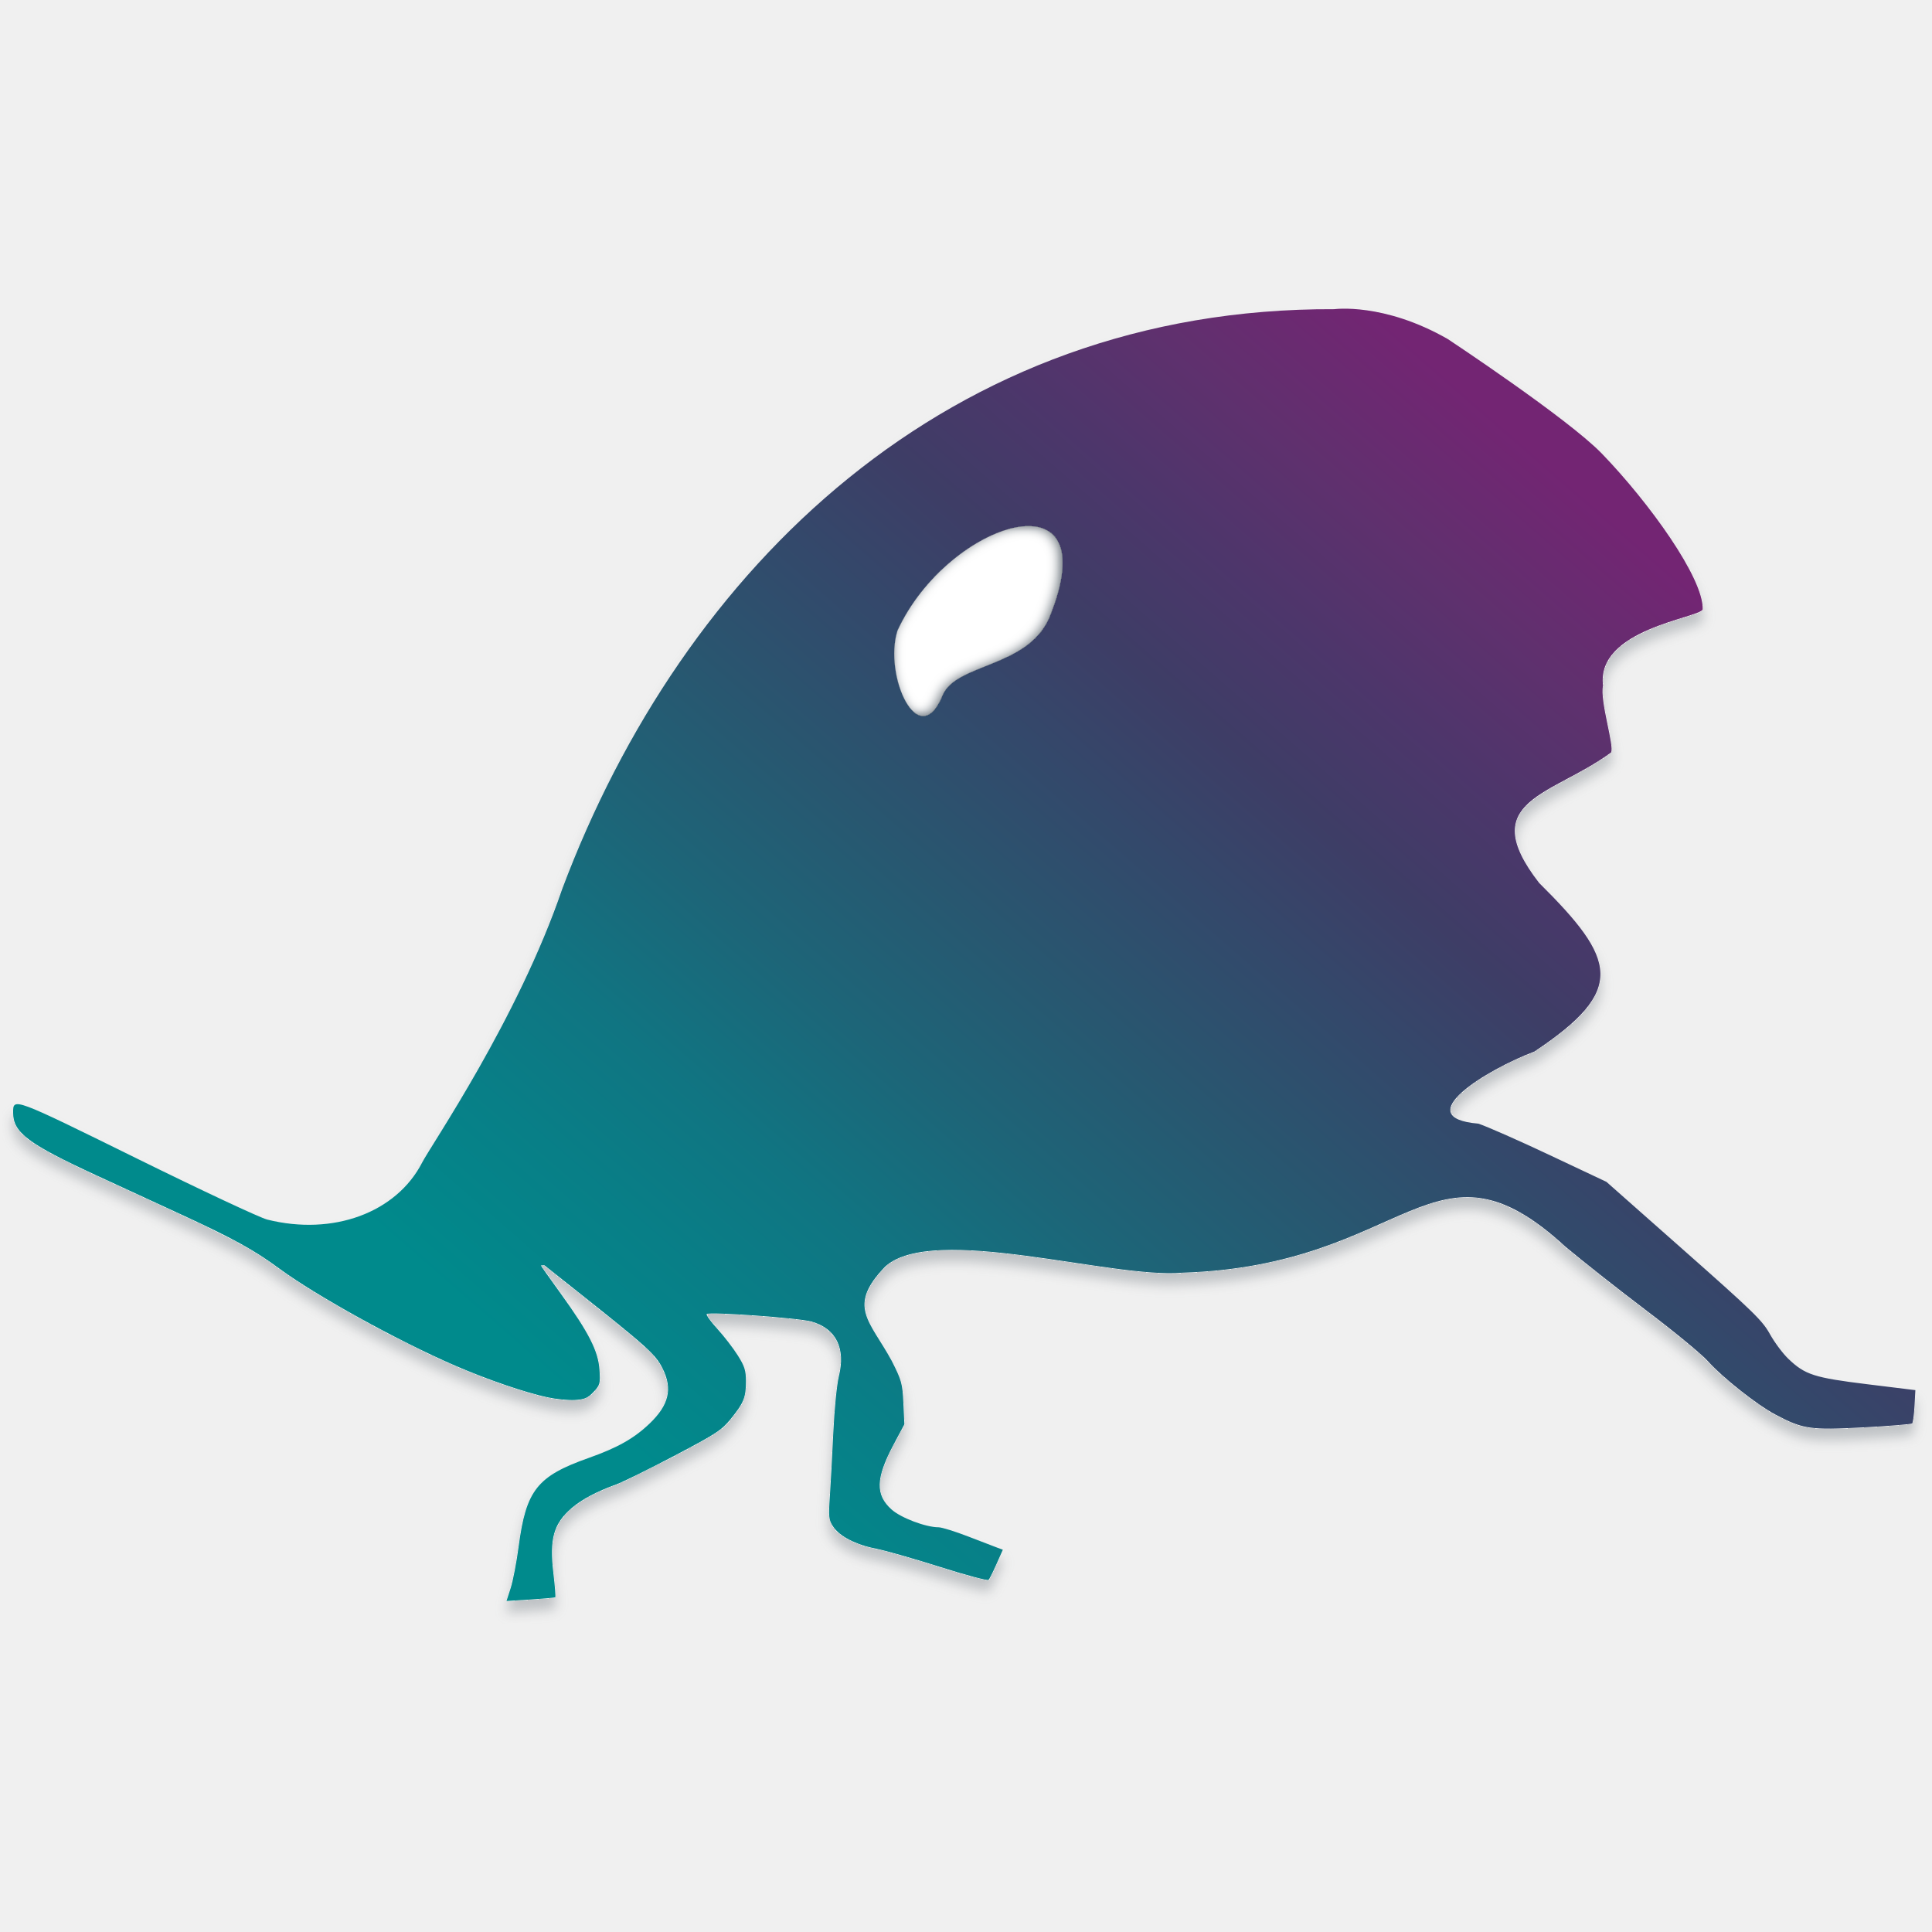
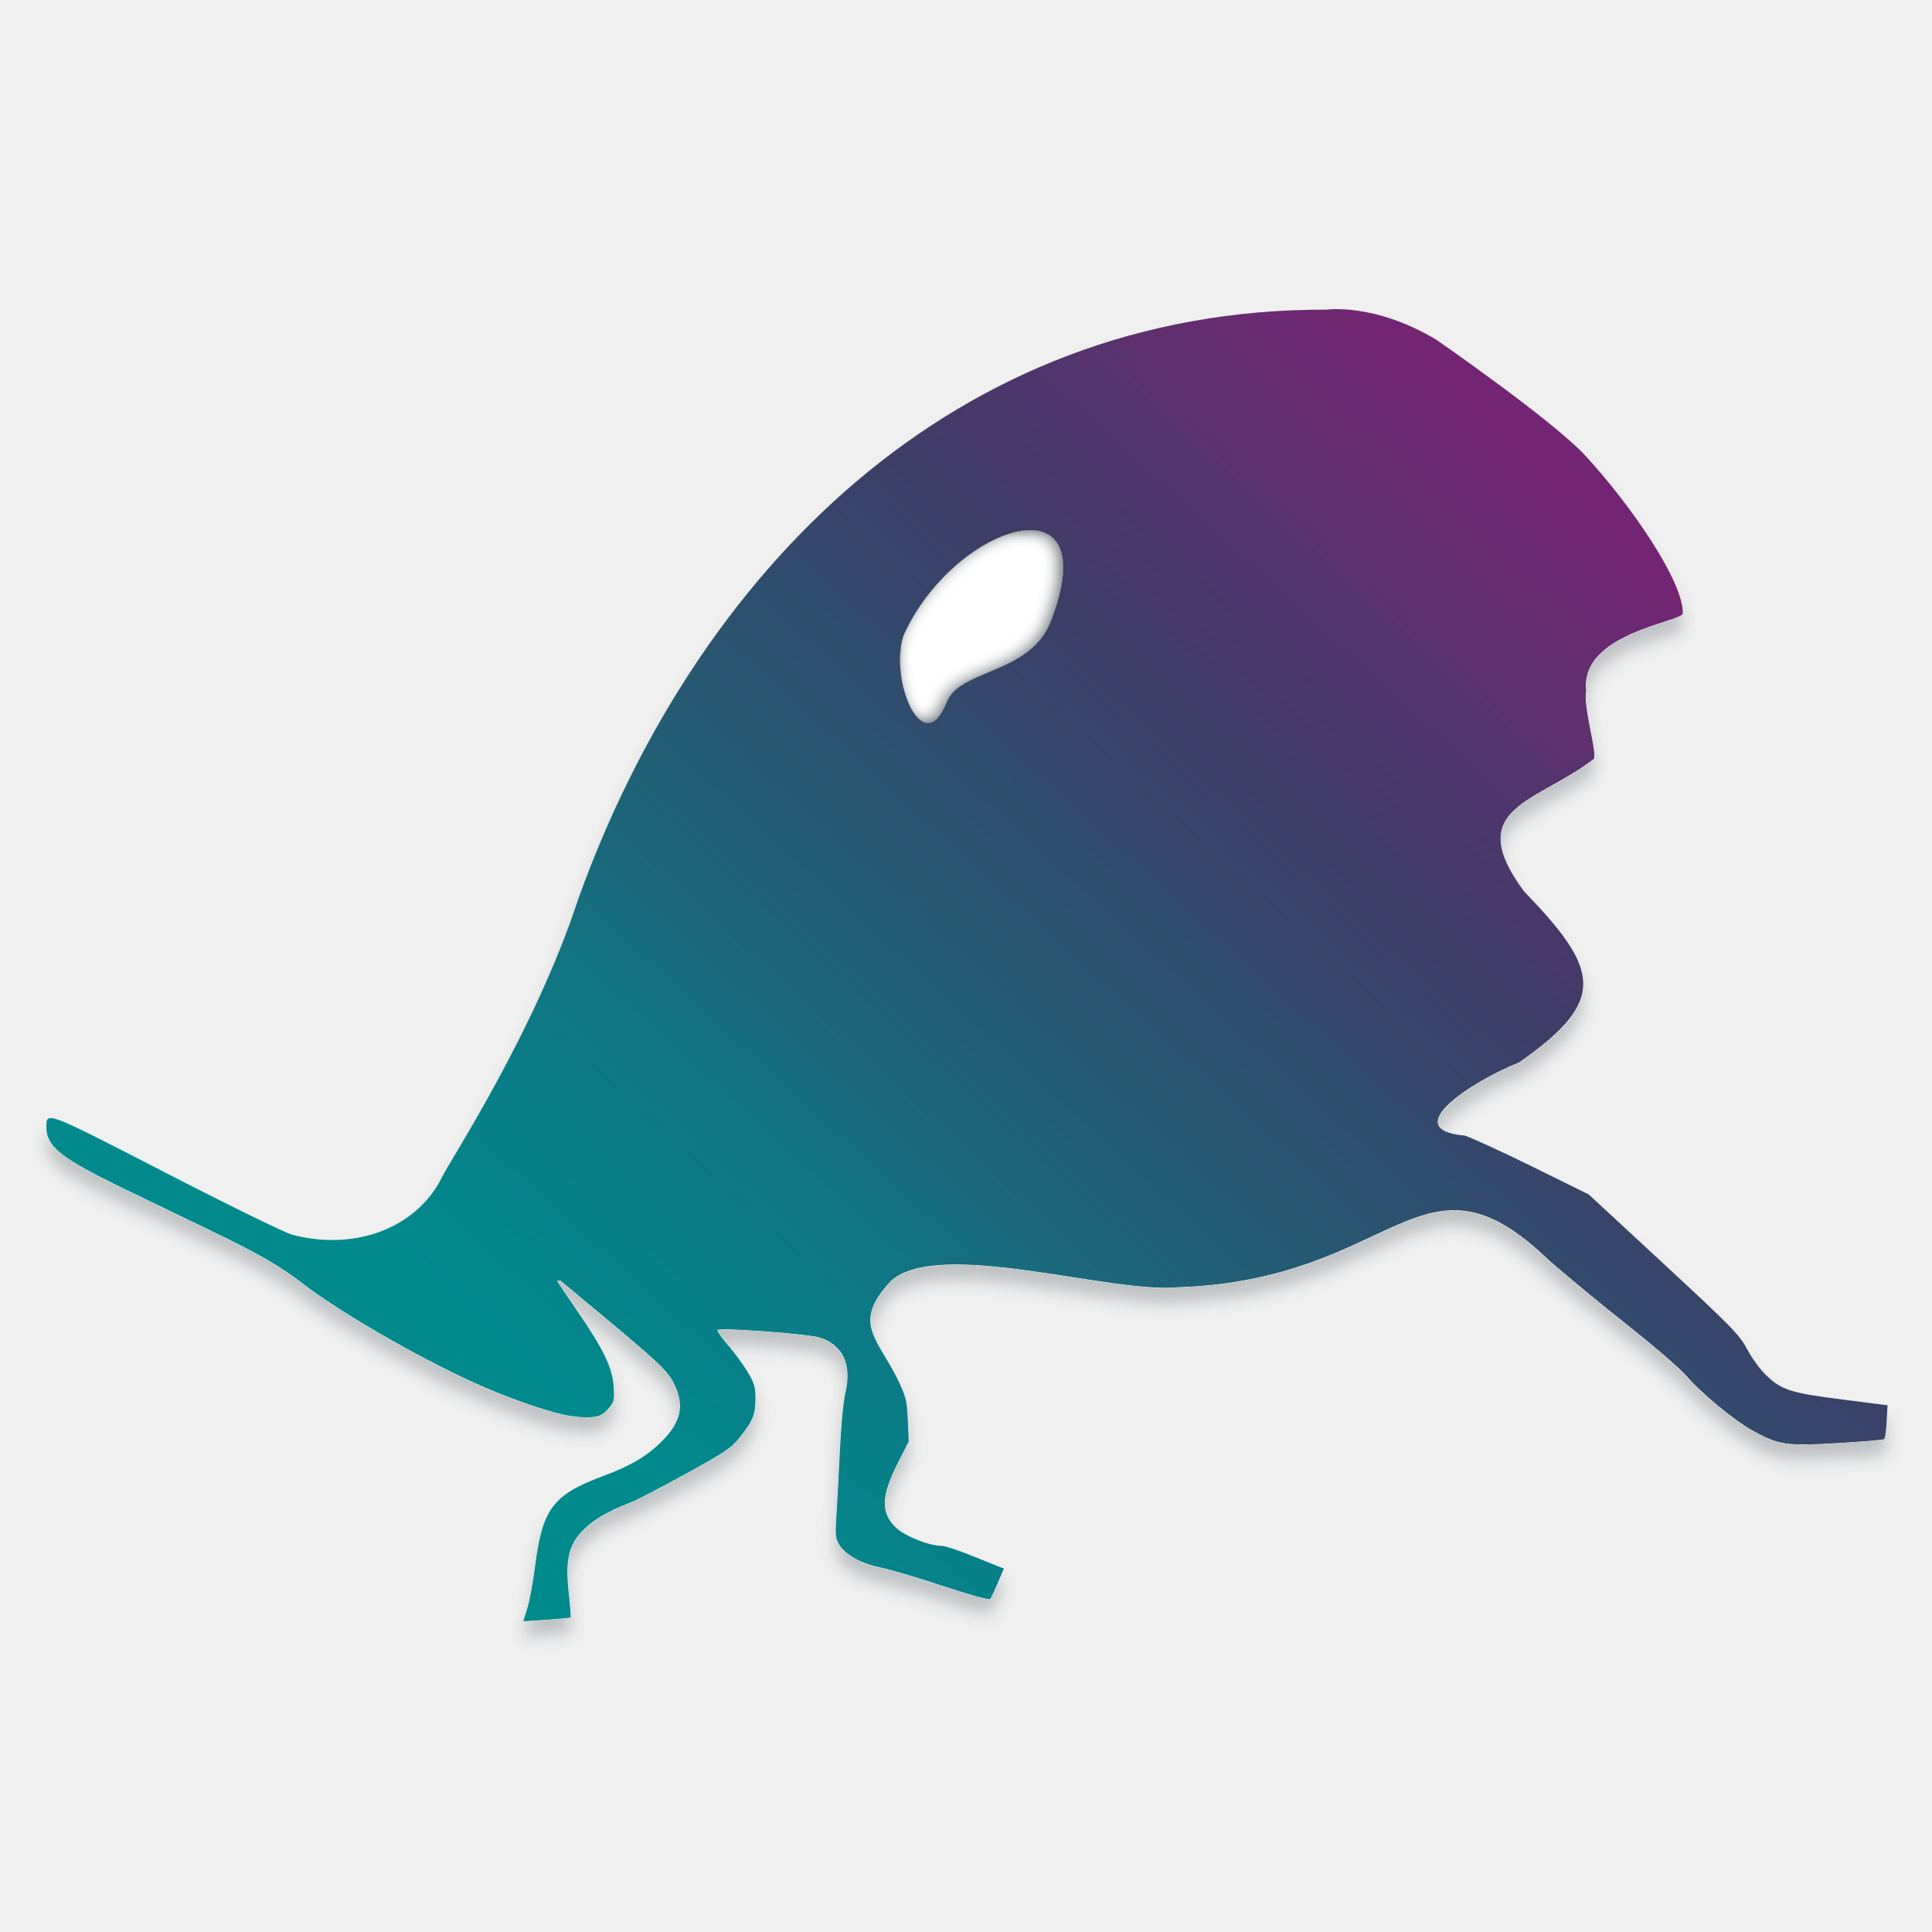
- <svg xmlns="http://www.w3.org/2000/svg" width="346" height="346" viewBox="0 0 346 346" fill="none" version="1.1" id="svg75">
-   <g id="g85" transform="translate(0,54.52514)">
-     <g filter="url(#filter0_d_382_47)" id="g12">
-       <path d="M 100.687,104.675 C 92.734,127.98 77.16,150.626 75.615,153.644 71.002,162.657 59.665,166.84 47.852,163.886 46.564,163.564 36.092,158.658 24.532,152.961 2.246,141.979 2.345,142.016 2.35,144.744 c 0.005,3.556 2.677,5.569 14.864,11.201 4.248,1.963 11.142,5.144 15.321,7.07 9.131,4.208 13.033,6.358 17.396,9.58 6.617,4.889 21.343,13.024 31.576,17.447 5.862,2.534 12.51,4.813 16.566,5.68 1.561,0.334 3.775,0.547 4.921,0.473 1.725,-0.111 2.296,-0.36 3.312,-1.446 1.144,-1.222 1.215,-1.492 1.052,-3.975 -0.217,-3.329 -1.909,-6.652 -6.939,-13.632 -1.953,-2.711 -3.552,-4.98 -3.552,-5.04 1e-4,-0.012 0.273,-0.025 0.616,-0.039 l 5.682,4.51 c 12.83,10.181 14.238,11.45 15.495,13.97 1.823,3.656 1.138,6.56 -2.332,9.879 -2.781,2.661 -5.742,4.33 -10.91,6.157 -9.229,3.263 -11.204,5.761 -12.533,15.843 -0.371,2.812 -1.013,6.162 -1.426,7.443 l -0.75,2.329 4.284,-0.264 c 2.356,-0.146 4.357,-0.326 4.447,-0.401 0.09,-0.075 -0.061,-2.022 -0.336,-4.327 -0.731,-6.125 0.036,-8.856 3.268,-11.643 1.793,-1.545 4.476,-2.97 7.964,-4.231 1.16,-0.419 5.847,-2.728 10.416,-5.13 7.559,-3.975 8.474,-4.574 10.151,-6.646 2.299,-2.839 2.692,-3.82 2.688,-6.721 -0.003,-1.927 -0.25,-2.702 -1.478,-4.646 -0.811,-1.283 -2.451,-3.41 -3.646,-4.727 -1.196,-1.316 -2.05,-2.509 -1.9,-2.653 0.466,-0.445 16.52,0.707 18.764,1.346 4.411,1.257 6.148,4.755 4.891,9.848 -0.355,1.439 -0.8,5.967 -0.989,10.062 -0.19,4.096 -0.468,9.258 -0.619,11.471 -0.246,3.605 -0.187,4.158 0.569,5.303 1.18,1.785 4.061,3.277 7.709,3.993 1.708,0.335 6.872,1.807 11.476,3.271 4.604,1.463 8.513,2.504 8.685,2.313 0.173,-0.19 0.815,-1.483 1.428,-2.873 l 1.115,-2.526 -0.942,-0.348 c -0.518,-0.192 -2.871,-1.096 -5.227,-2.008 -2.356,-0.913 -4.757,-1.661 -5.336,-1.661 -2.29,-0.004 -6.722,-1.676 -8.401,-3.171 -2.948,-2.626 -2.866,-5.593 0.32,-11.595 l 1.955,-3.68 -0.18,-3.803 c -0.167,-3.524 -0.321,-4.078 -2.104,-7.59 -3.919,-7.196 -8.073,-9.704 -1.13,-16.875 8.635,-7.737 40.54,2.236 53.188,1.12 40.623,-1.256 44.889,-26.52 68.628,-4.647 3.156,2.646 9.712,7.813 14.569,11.484 4.857,3.671 9.759,7.708 10.894,8.97 2.713,3.017 8.819,7.845 12.162,9.616 4.909,2.601 6.173,2.784 15.741,2.279 4.639,-0.244 8.558,-0.562 8.708,-0.706 0.151,-0.143 0.343,-1.543 0.428,-3.112 l 0.154,-2.853 -8.56,-1.051 c -9.576,-1.177 -11.188,-1.695 -14.175,-4.545 -0.997,-0.952 -2.489,-2.95 -3.314,-4.44 -1.349,-2.434 -2.903,-3.947 -15.39,-14.986 l -13.89,-12.281 -10.137,-4.781 c -5.576,-2.63 -11.336,-5.169 -12.801,-5.642 -12.617,-1.064 1.507,-9.701 10.039,-12.91 16.54,-11.016 14.687,-16.466 0.843,-30.204 -11.552,-14.877 2.391,-15.609 12.882,-23.356 0.649,-1.059 -2.05,-9.279 -1.433,-11.97 -1.27,-10.153 17.235,-12.084 17.846,-13.655 0.187,-5.585 -9.586,-19.14 -18.049,-27.896 C 280.804,20.423 259.274,6.189 259.274,6.189 247.776,-0.389 238.95,0.848 238.95,0.848 169.859,0.531 122.295,47.122 100.687,104.675 Z" fill="url(#paint0_linear_382_47)" id="path10" style="fill:url(#paint0_linear_382_47)" />
+ <svg xmlns="http://www.w3.org/2000/svg" width="250" height="250" viewBox="0 0 250 250" fill="none">
+   <g clip-path="url(#clip0_705_2)">
+     <g filter="url(#filter0_d_705_2)">
+       <path d="M74.828 116.32C69.241 133.409 58.323 150.024 57.239 152.238C54.003 158.849 46.069 161.927 37.808 159.776C36.908 159.541 29.588 155.957 21.508 151.794C5.931 143.769 6 143.796 6 145.795C6 148.402 7.866 149.875 16.385 153.989C19.354 155.423 24.174 157.747 27.095 159.154C33.477 162.228 36.204 163.799 39.253 166.156C43.876 169.732 54.168 175.679 61.321 178.909C65.419 180.759 70.067 182.423 72.903 183.054C73.995 183.297 75.544 183.45 76.345 183.395C77.552 183.311 77.951 183.128 78.664 182.331C79.465 181.434 79.515 181.236 79.404 179.417C79.255 176.977 78.076 174.544 74.564 169.433C73.201 167.448 72.085 165.787 72.085 165.743C72.085 165.734 72.277 165.724 72.517 165.714L76.487 169.013C85.45 176.461 86.434 177.39 87.31 179.235C88.582 181.912 88.099 184.042 85.668 186.478C83.72 188.431 81.647 189.658 78.03 191.003C71.572 193.404 70.187 195.238 69.247 202.628C68.985 204.69 68.532 207.146 68.242 208.085L67.715 209.793L70.712 209.595C72.36 209.485 73.76 209.351 73.823 209.296C73.886 209.241 73.782 207.814 73.592 206.125C73.087 201.636 73.627 199.634 75.891 197.588C77.147 196.454 79.025 195.406 81.467 194.478C82.278 194.17 85.559 192.473 88.758 190.707C94.049 187.785 94.69 187.345 95.865 185.825C97.477 183.741 97.752 183.021 97.752 180.895C97.752 179.483 97.58 178.915 96.723 177.492C96.158 176.552 95.013 174.995 94.178 174.032C93.343 173.068 92.747 172.194 92.852 172.089C93.179 171.763 104.407 172.589 105.976 173.055C109.06 173.971 110.271 176.533 109.387 180.268C109.137 181.322 108.821 184.641 108.684 187.643C108.547 190.645 108.347 194.429 108.239 196.051C108.063 198.694 108.104 199.099 108.632 199.937C109.455 201.244 111.469 202.334 114.02 202.855C115.214 203.099 118.825 204.172 122.044 205.24C125.263 206.307 127.996 207.066 128.116 206.926C128.237 206.786 128.687 205.838 129.118 204.819L129.901 202.966L129.242 202.712C128.88 202.572 127.235 201.912 125.588 201.246C123.941 200.579 122.262 200.034 121.858 200.034C120.255 200.034 117.157 198.813 115.984 197.719C113.925 195.798 113.985 193.623 116.221 189.221L117.592 186.522L117.47 183.735C117.357 181.152 117.25 180.746 116.006 178.174C113.273 172.904 110.37 171.07 115.233 165.807C121.282 160.127 143.589 167.401 152.437 166.569C180.854 165.604 183.865 147.083 200.447 163.087C202.651 165.023 207.232 168.803 210.626 171.489C214.019 174.174 217.443 177.127 218.236 178.051C220.131 180.259 224.397 183.791 226.733 185.085C230.164 186.986 231.048 187.119 237.741 186.739C240.987 186.554 243.728 186.317 243.834 186.212C243.939 186.106 244.075 185.08 244.136 183.93L244.247 181.839L238.261 181.078C231.563 180.225 230.436 179.848 228.35 177.762C227.653 177.065 226.612 175.603 226.036 174.512C225.095 172.729 224.01 171.622 215.287 163.545L205.584 154.56L198.498 151.066C194.601 149.145 190.574 147.29 189.55 146.945C180.726 146.18 190.615 139.833 196.586 137.472C208.167 129.38 206.877 125.387 197.208 115.333C189.143 104.442 198.897 103.891 206.244 98.201C206.699 97.424 204.819 91.403 205.253 89.43C204.376 81.99 217.322 80.554 217.751 79.402C217.888 75.309 211.066 65.385 205.156 58.976C200.909 54.37 185.863 43.962 185.863 43.962C177.827 39.153 171.653 40.07 171.653 40.07C123.325 39.913 90.004 74.114 74.828 116.32Z" fill="url(#paint0_linear_705_2)" />
    </g>
-     <g filter="url(#filter1_i_382_47)" id="g16">
-       <path fill-rule="evenodd" clip-rule="evenodd" d="m 187.827,56.247 c -4.044,8.877 -16.65,7.976 -19.05,13.776 -4.273,10.326 -10.567,-3.59 -8.045,-11.597 9.022,-19.701 38.137,-28.83 27.095,-2.178 z" fill="#ffffff" id="path14" />
+     <g filter="url(#filter1_i_705_2)">
+       <path fill-rule="evenodd" clip-rule="evenodd" d="M135.833 80.729C132.994 87.24 124.178 86.593 122.493 90.846C119.493 98.419 115.105 88.226 116.877 82.355C123.21 67.906 143.584 61.183 135.833 80.729Z" fill="white" />
    </g>
  </g>
-   <defs id="defs73">
-     <filter id="filter0_d_382_47" x="0.349" y="0.756" width="344.676" height="235.438" filterUnits="userSpaceOnUse" color-interpolation-filters="sRGB">
-       <feFlood flood-opacity="0" result="BackgroundImageFix" id="feFlood18" />
-       <feColorMatrix in="SourceAlpha" type="matrix" values="0 0 0 0 0 0 0 0 0 0 0 0 0 0 0 0 0 0 127 0" result="hardAlpha" id="feColorMatrix20" />
-       <feOffset dy="2" id="feOffset22" />
-       <feGaussianBlur stdDeviation="1" id="feGaussianBlur24" />
-       <feComposite in2="hardAlpha" operator="out" id="feComposite26" />
-       <feColorMatrix type="matrix" values="0 0 0 0 0.424 0 0 0 0 0.459 0 0 0 0 0.49 0 0 0 0.37 0" id="feColorMatrix28" />
-       <feBlend mode="normal" in2="BackgroundImageFix" result="effect1_dropShadow_382_47" id="feBlend30" />
-       <feBlend mode="normal" in="SourceGraphic" in2="effect1_dropShadow_382_47" result="shape" id="feBlend32" />
+   <defs>
+     <filter id="filter0_d_705_2" x="4" y="40" width="242.247" height="173.793" filterUnits="userSpaceOnUse" color-interpolation-filters="sRGB">
+       <feFlood flood-opacity="0" result="BackgroundImageFix" />
+       <feColorMatrix in="SourceAlpha" type="matrix" values="0 0 0 0 0 0 0 0 0 0 0 0 0 0 0 0 0 0 127 0" result="hardAlpha" />
+       <feOffset dy="2" />
+       <feGaussianBlur stdDeviation="1" />
+       <feComposite in2="hardAlpha" operator="out" />
+       <feColorMatrix type="matrix" values="0 0 0 0 0.424 0 0 0 0 0.459 0 0 0 0 0.49 0 0 0 0.37 0" />
+       <feBlend mode="normal" in2="BackgroundImageFix" result="effect1_dropShadow_705_2" />
+       <feBlend mode="normal" in="SourceGraphic" in2="effect1_dropShadow_705_2" result="shape" />
    </filter>
-     <filter id="filter1_i_382_47" x="159.654" y="39.701" width="30.638" height="33.992" filterUnits="userSpaceOnUse" color-interpolation-filters="sRGB">
-       <feFlood flood-opacity="0" result="BackgroundImageFix" id="feFlood35" />
-       <feBlend mode="normal" in="SourceGraphic" in2="BackgroundImageFix" result="shape" id="feBlend37" />
-       <feColorMatrix in="SourceAlpha" type="matrix" values="0 0 0 0 0 0 0 0 0 0 0 0 0 0 0 0 0 0 127 0" result="hardAlpha" id="feColorMatrix39" />
-       <feOffset dx="-0.5" id="feOffset41" />
-       <feGaussianBlur stdDeviation="1" id="feGaussianBlur43" />
-       <feComposite in2="hardAlpha" operator="arithmetic" k2="-1" k3="1" id="feComposite45" k1="0" k4="0" />
-       <feColorMatrix type="matrix" values="0 0 0 0 0.424 0 0 0 0 0.459 0 0 0 0 0.49 0 0 0 1 0" id="feColorMatrix47" />
-       <feBlend mode="normal" in2="shape" result="effect1_innerShadow_382_47" id="feBlend49" />
+     <filter id="filter1_i_705_2" x="115.969" y="68.606" width="21.599" height="24.935" filterUnits="userSpaceOnUse" color-interpolation-filters="sRGB">
+       <feFlood flood-opacity="0" result="BackgroundImageFix" />
+       <feBlend mode="normal" in="SourceGraphic" in2="BackgroundImageFix" result="shape" />
+       <feColorMatrix in="SourceAlpha" type="matrix" values="0 0 0 0 0 0 0 0 0 0 0 0 0 0 0 0 0 0 127 0" result="hardAlpha" />
+       <feOffset dx="-0.5" />
+       <feGaussianBlur stdDeviation="1" />
+       <feComposite in2="hardAlpha" operator="arithmetic" k2="-1" k3="1" />
+       <feColorMatrix type="matrix" values="0 0 0 0 0.424 0 0 0 0 0.459 0 0 0 0 0.49 0 0 0 1 0" />
+       <feBlend mode="normal" in2="shape" result="effect1_innerShadow_705_2" />
    </filter>
-     <linearGradient id="paint0_linear_382_47" x1="101.156" y1="195.111" x2="259.533" y2="12.882" gradientUnits="userSpaceOnUse">
-       <stop stop-color="#008A8C" id="stop52" />
-       <stop offset="0.129" stop-color="#087F87" id="stop54" />
-       <stop offset="0.23" stop-color="#107582" id="stop56" />
-       <stop offset="0.348" stop-color="#1D6578" id="stop58" />
-       <stop offset="0.467" stop-color="#285770" id="stop60" />
-       <stop offset="0.586" stop-color="#33496B" id="stop62" />
-       <stop offset="0.689" stop-color="#3E3D66" id="stop64" />
-       <stop offset="0.787" stop-color="#4D366B" id="stop66" />
-       <stop offset="0.889" stop-color="#60306E" id="stop68" />
-       <stop offset="1" stop-color="#732573" id="stop70" />
+     <linearGradient id="paint0_linear_705_2" x1="75.061" y1="182.602" x2="191.922" y2="54.223" gradientUnits="userSpaceOnUse">
+       <stop stop-color="#008A8C" />
+       <stop offset="0.129" stop-color="#087F87" />
+       <stop offset="0.23" stop-color="#107582" />
+       <stop offset="0.348" stop-color="#1D6578" />
+       <stop offset="0.467" stop-color="#285770" />
+       <stop offset="0.586" stop-color="#33496B" />
+       <stop offset="0.689" stop-color="#3E3D66" />
+       <stop offset="0.787" stop-color="#4D366B" />
+       <stop offset="0.889" stop-color="#60306E" />
+       <stop offset="1" stop-color="#732573" />
    </linearGradient>
+     <clipPath id="clip0_705_2">
+       <rect width="250" height="250" rx="20" fill="white" />
+     </clipPath>
  </defs>
</svg>
